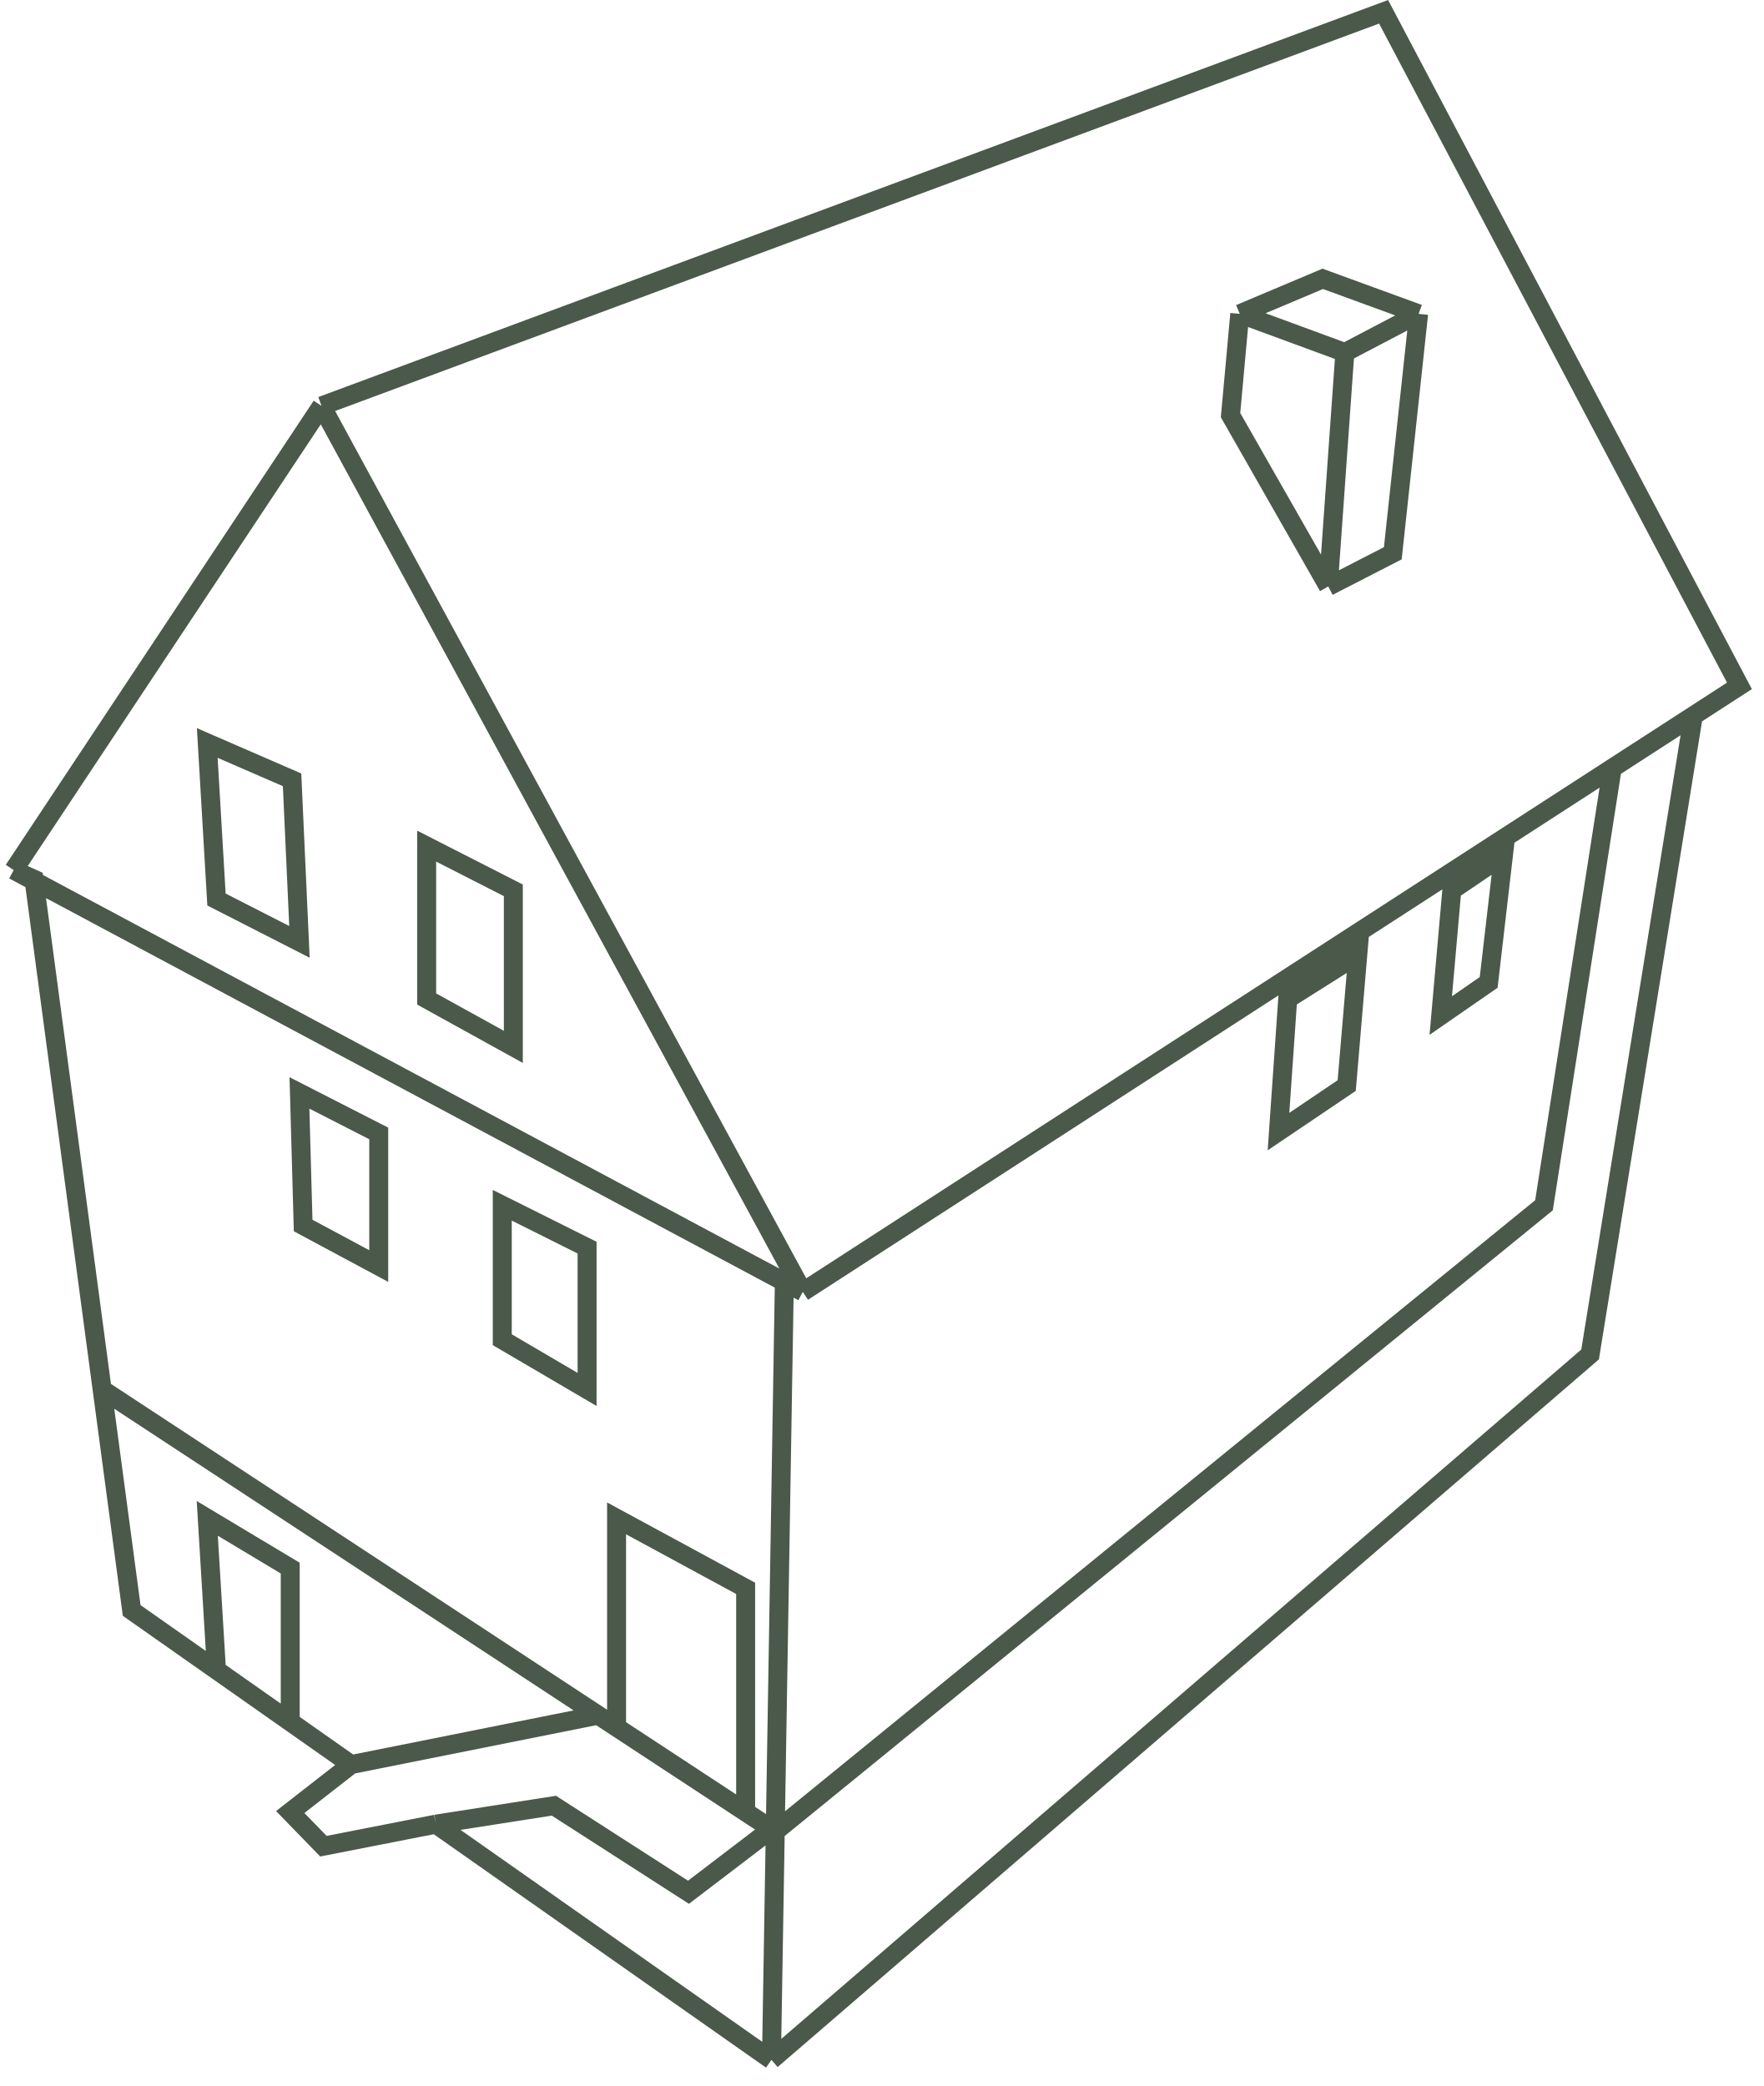
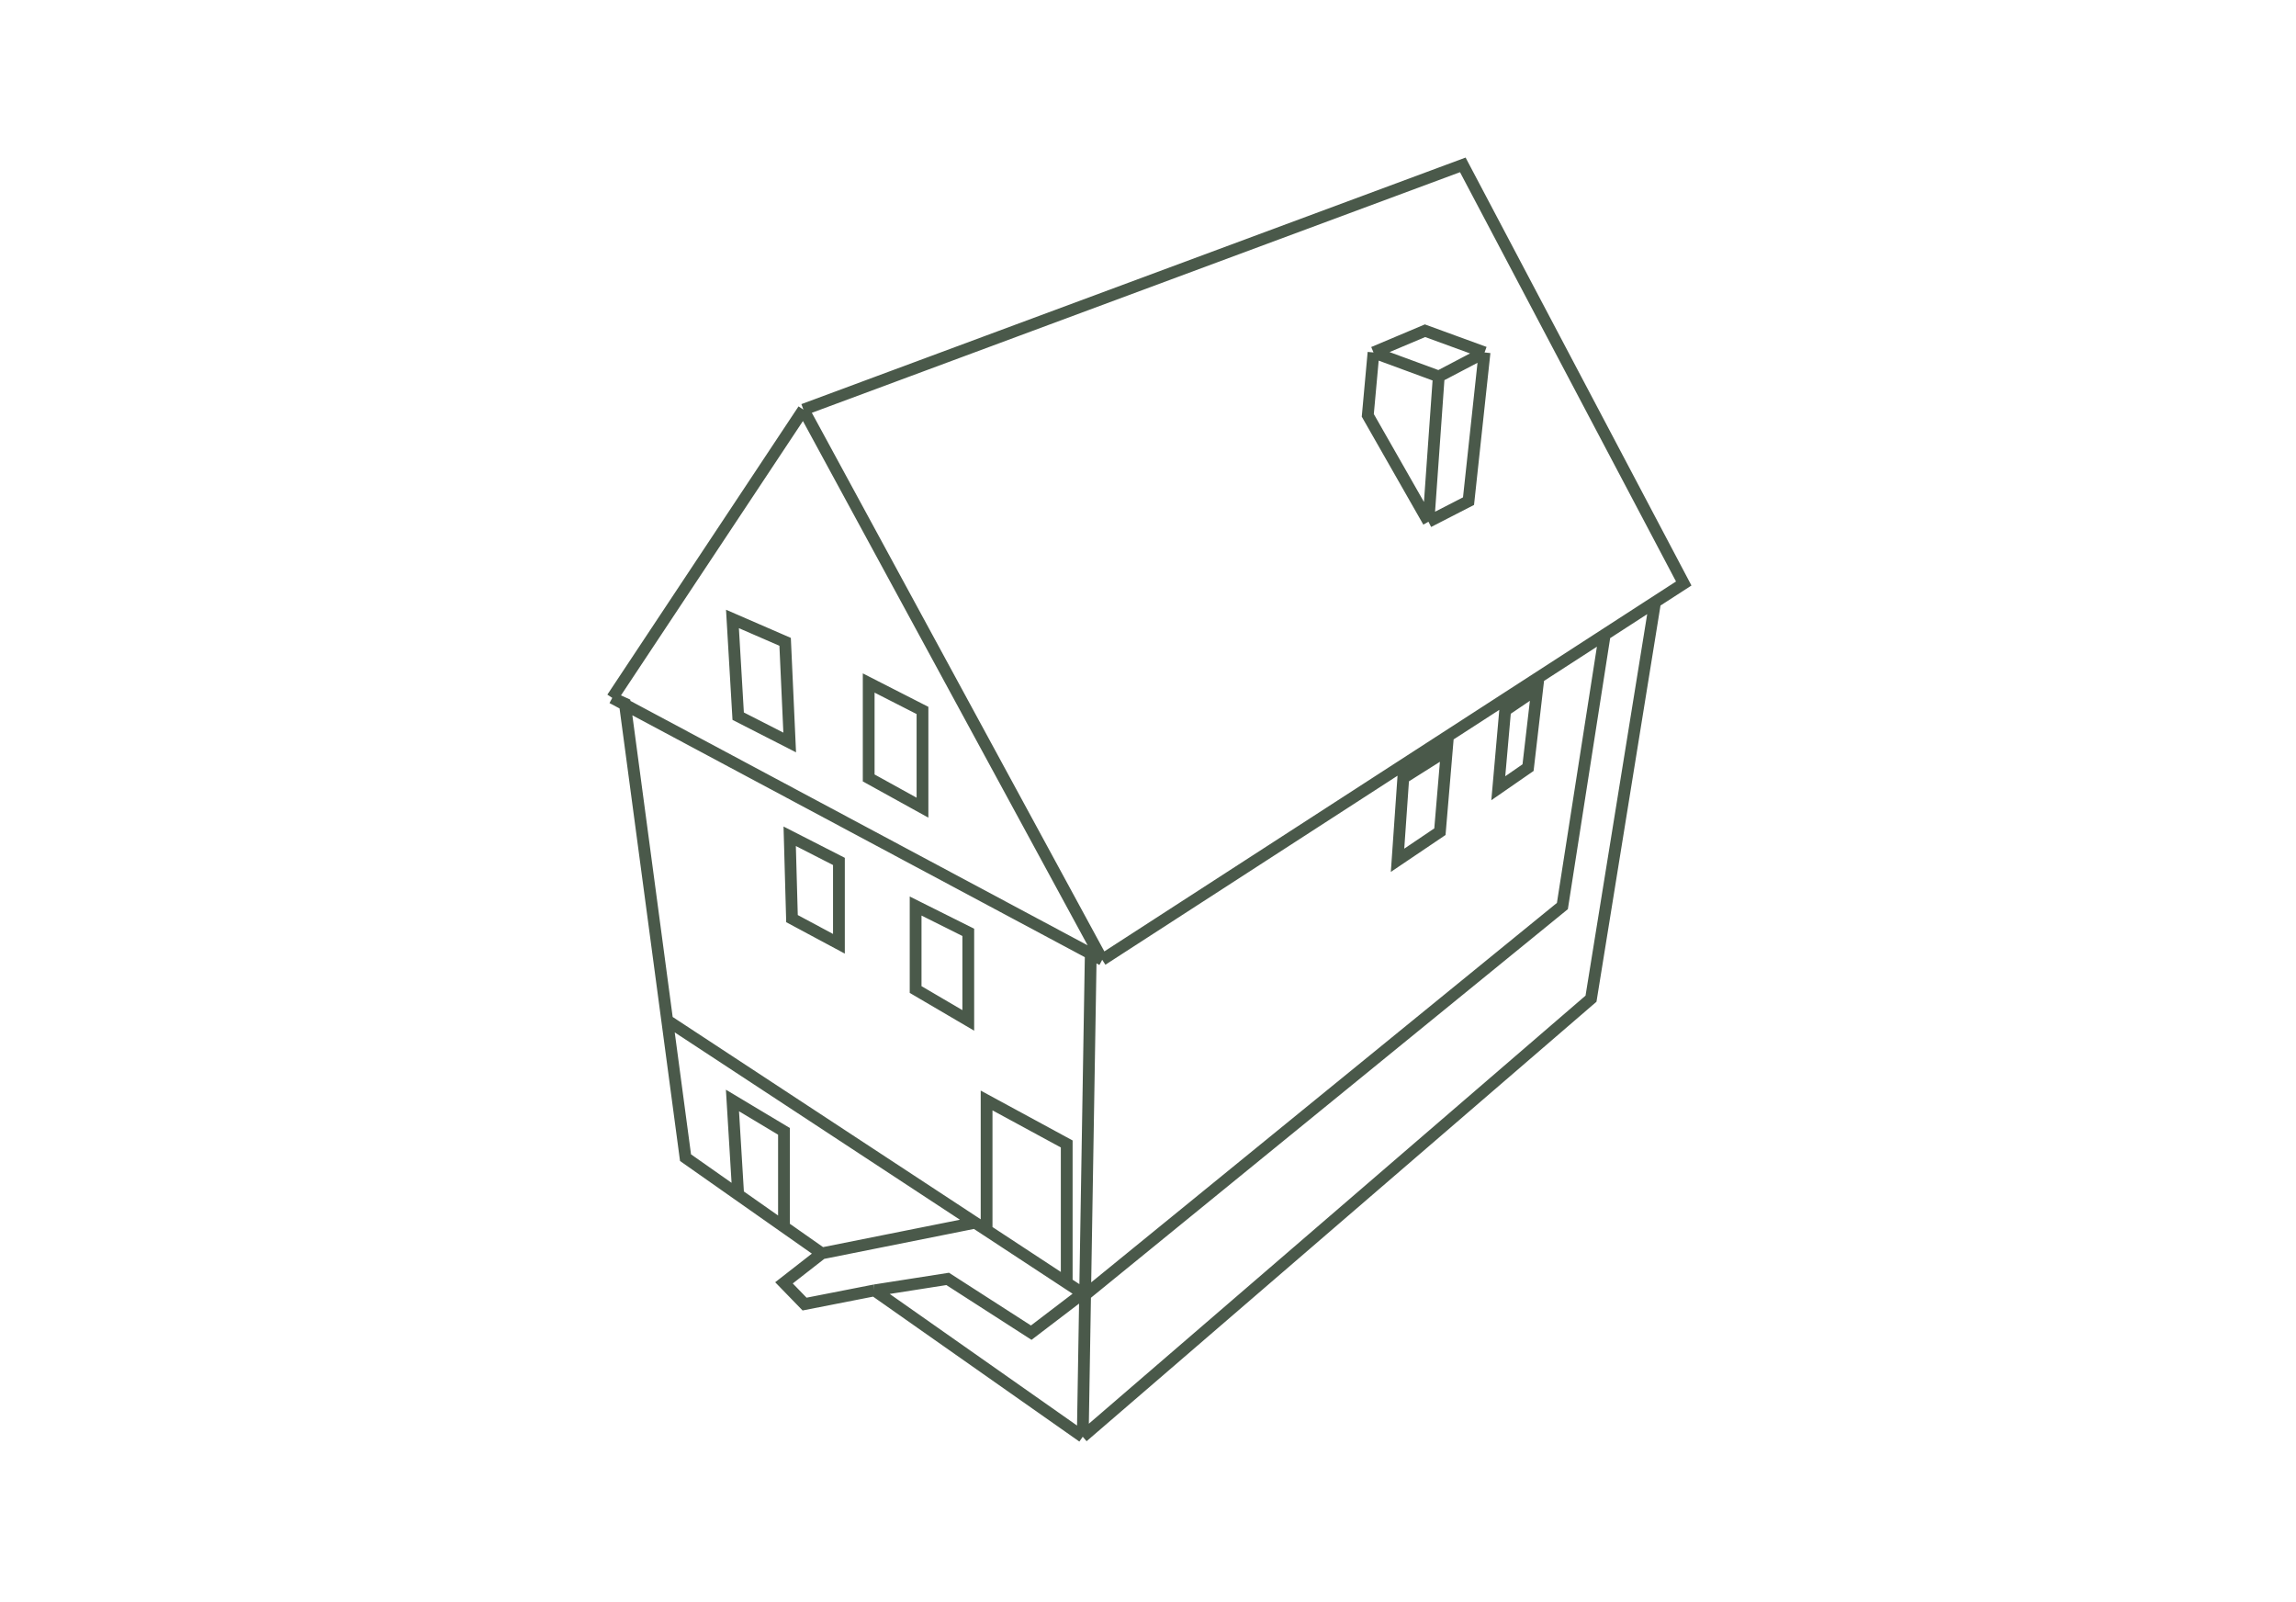
- <svg xmlns="http://www.w3.org/2000/svg" width="93" height="110" viewBox="0 0 93 110" fill="none">
-   <path d="M0.721 45.881L1.79 46.366L5.385 73.269M0.721 45.881L16.957 21.406M0.721 45.881L41.359 67.602M42.332 68.122L16.957 21.406M42.332 68.122L41.359 67.602M42.332 68.122L85.012 40.508M16.957 21.406L72.957 0.622L91.721 36.168L89.29 37.741M65.373 16.55L64.887 21.891L70.04 30.924M65.373 16.55L70.915 18.589M65.373 16.55L69.748 14.704L74.804 16.55M70.915 18.589L74.804 16.55M70.915 18.589L70.04 30.924M74.804 16.55L73.443 29.175L70.04 30.924M40.679 108.622L83.846 71.424L89.29 37.741M40.679 108.622L40.879 96.578M40.679 108.622L22.985 96.192M41.359 67.602L40.879 96.578M89.29 37.741L85.012 40.508M5.385 73.269L6.943 84.924L11.415 88.065M5.385 73.269L32.512 91.084M40.879 96.578L81.415 63.557L85.012 40.508M40.879 96.578L40.679 96.447M32.512 91.084V80.068L39.318 83.758V95.553M32.512 91.084L39.318 95.553M32.512 91.084L31.54 90.445L18.512 93.051M39.318 95.553L40.679 96.447M11.415 88.065L10.929 80.068L15.304 82.69V90.797M11.415 88.065L15.304 90.797M15.304 90.797L18.512 93.051M18.512 93.051L15.304 95.553L17.054 97.355L22.985 96.192M22.985 96.192L29.207 95.219L36.304 99.784L40.679 96.447M10.929 39.179L11.415 47.434L15.79 49.668L15.401 41.122L10.929 39.179ZM22.498 44.618V52.679L27.068 55.204V46.949L22.498 44.618ZM15.79 57.632L15.985 64.625L19.971 66.762V59.769L15.79 57.632ZM26.485 63.557V70.647L30.957 73.269V65.791L26.485 63.557ZM67.901 52.679L67.415 59.672L71.012 57.244L71.596 50.348L67.901 52.679ZM76.554 46.949L75.971 53.553L78.498 51.805L79.276 45.104L76.554 46.949Z" stroke="#4A594A" />
+ <svg xmlns="http://www.w3.org/2000/svg" width="195" height="136" viewBox="0 0 195 136" fill="none">
+   <path d="M52 59.259L53.069 59.745L56.665 86.647M52 59.259L68.236 34.784M52 59.259L92.639 80.98M93.611 81.5L68.236 34.784M93.611 81.5L92.639 80.98M93.611 81.5L136.292 53.887M68.236 34.784L124.236 14L143 49.547L140.569 51.119M116.653 29.928L116.167 35.27L121.319 44.302M116.653 29.928L122.194 31.968M116.653 29.928L121.028 28.083L126.083 29.928M122.194 31.968L126.083 29.928M122.194 31.968L121.319 44.302M126.083 29.928L124.722 42.554L121.319 44.302M91.958 122L135.125 84.802L140.569 51.119M91.958 122L92.158 109.957M91.958 122L74.264 109.571M92.639 80.98L92.158 109.957M140.569 51.119L136.292 53.887M56.665 86.647L58.222 98.302L62.694 101.444M56.665 86.647L83.792 104.462M92.158 109.957L132.694 76.935L136.292 53.887M92.158 109.957L91.958 109.826M83.792 104.462V93.446L90.597 97.137V108.932M83.792 104.462L90.597 108.932M83.792 104.462L82.819 103.824L69.792 106.429M90.597 108.932L91.958 109.826M62.694 101.444L62.208 93.446L66.583 96.068V104.175M62.694 101.444L66.583 104.175M66.583 104.175L69.792 106.429M69.792 106.429L66.583 108.932L68.333 110.734L74.264 109.571M74.264 109.571L80.486 108.597L87.583 113.162L91.958 109.826M62.208 52.558L62.694 60.813L67.069 63.047L66.681 54.5L62.208 52.558ZM73.778 57.996V66.058L78.347 68.583V60.327L73.778 57.996ZM67.069 71.011L67.264 78.004L71.25 80.14V73.147L67.069 71.011ZM77.764 76.935V84.025L82.236 86.647V79.169L77.764 76.935ZM119.181 66.058L118.694 73.05L122.292 70.622L122.875 63.727L119.181 66.058ZM127.833 60.327L127.25 66.932L129.778 65.183L130.556 58.482L127.833 60.327Z" stroke="#4A594A" />
</svg>
